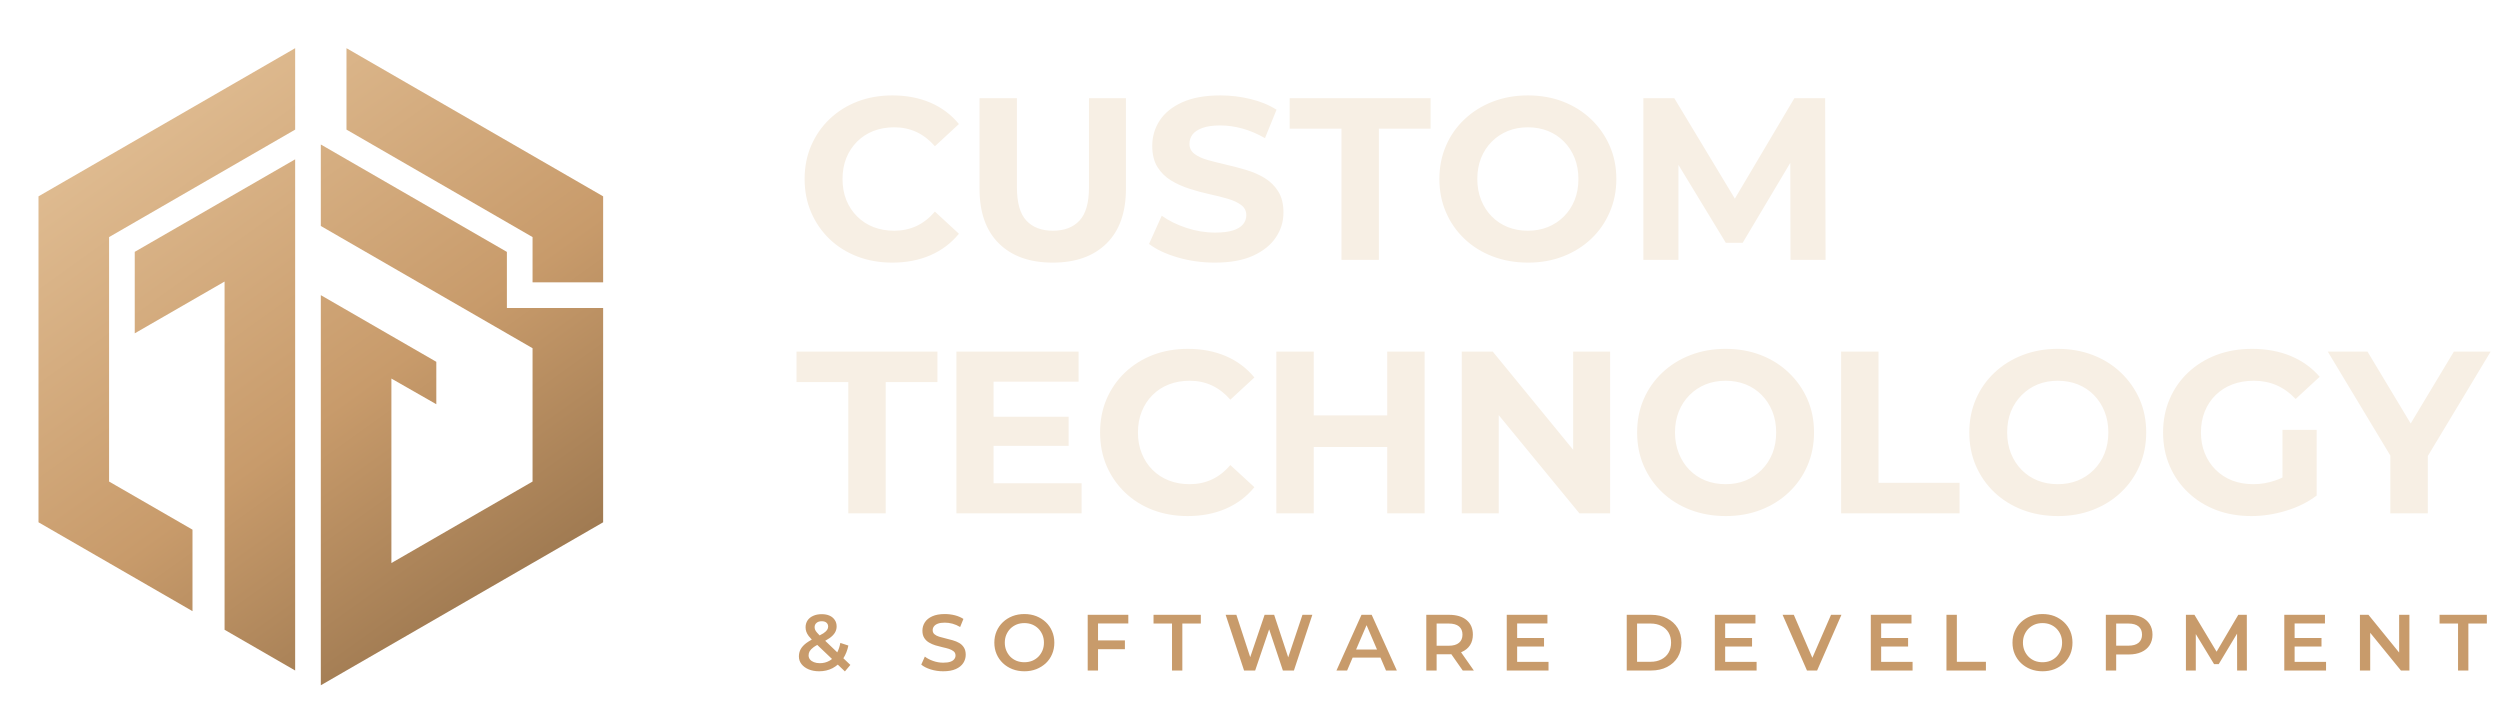
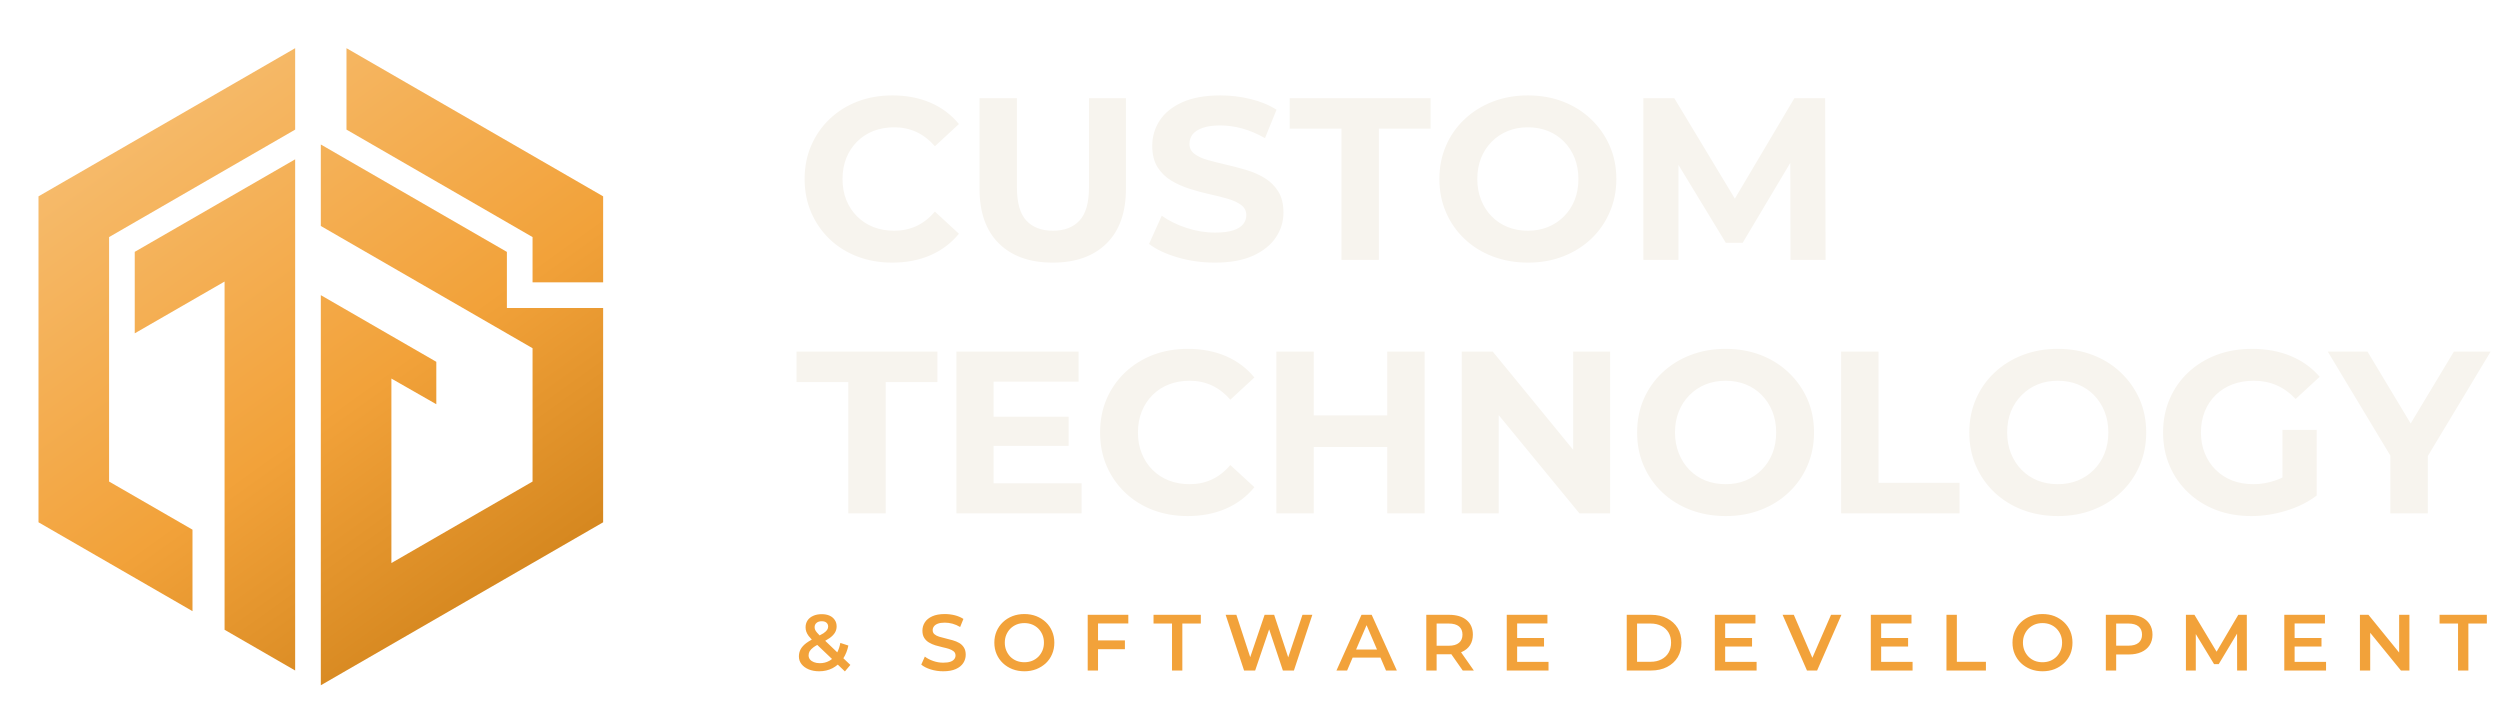
<svg xmlns="http://www.w3.org/2000/svg" viewBox="0 0 389.63 112" width="389.63" height="112" role="img" aria-labelledby="t">
  <defs>
    <linearGradient id="g" gradientUnits="userSpaceOnUse" x1="12" y1="4" x2="88" y2="110">
-       <stop offset="0" stop-color="#E6C59C" />
-       <stop offset=".55" stop-color="#C89B6B" />
-       <stop offset="1" stop-color="#8C6A45" />
+       <stop offset="0" stop-color="#F7C27A" />
+       <stop offset=".55" stop-color="#F2A23A" />
+       <stop offset="1" stop-color="#C77A12" />
    </linearGradient>
  </defs>
  <path fill="url(#g)" fill-rule="nonzero" transform="translate(0 0)" d="M46 7.51L6 30.6L6 81.4L30 95.25L30 82.55L17 75.05L17 36.95L46 20.2ZM54 7.51L94 30.6L94 44L83 44L83 36.95L54 20.2ZM21 39.25L46 24.83L46 104.5L35 98.15L35 43.88L21 51.95ZM50 22.52L79 39.26L79 48L94 48L94 81.4L50 106.8L50 46L61 52.35L68 56.39L68 63L61 59L61 87.75L83 75.05L83 54.27L50 35.22Z" />
-   <path fill="#F7EFE4" transform="translate(124 40.5)" d="M15.05 0.43L15.05 0.43Q12.13 0.43 9.63 -0.52Q7.13 -1.48 5.29 -3.24Q3.46 -5 2.43 -7.38Q1.4 -9.76 1.4 -12.6L1.4 -12.6Q1.4 -15.44 2.43 -17.82Q3.46 -20.2 5.31 -21.96Q7.16 -23.72 9.65 -24.68Q12.13 -25.63 15.08 -25.63L15.08 -25.63Q18.36 -25.63 21.01 -24.5Q23.65 -23.36 25.45 -21.17L25.45 -21.17L21.71 -17.71Q20.41 -19.19 18.83 -19.93Q17.24 -20.66 15.37 -20.66L15.37 -20.66Q13.61 -20.66 12.13 -20.09Q10.66 -19.51 9.58 -18.43Q8.5 -17.35 7.9 -15.88Q7.31 -14.4 7.31 -12.6L7.31 -12.6Q7.31 -10.8 7.9 -9.32Q8.5 -7.85 9.58 -6.77Q10.66 -5.69 12.13 -5.11Q13.61 -4.54 15.37 -4.54L15.37 -4.54Q17.24 -4.54 18.83 -5.27Q20.41 -6.01 21.71 -7.52L21.71 -7.52L25.45 -4.07Q23.65 -1.87 21.01 -0.72Q18.36 0.43 15.05 0.43ZM40.07 0.43L40.07 0.43Q34.7 0.43 31.68 -2.56Q28.66 -5.54 28.66 -11.09L28.66 -11.09L28.66 -25.2L34.49 -25.2L34.49 -11.3Q34.49 -7.7 35.96 -6.12Q37.44 -4.54 40.1 -4.54L40.1 -4.54Q42.77 -4.54 44.24 -6.12Q45.72 -7.7 45.72 -11.3L45.72 -11.3L45.72 -25.2L51.48 -25.2L51.48 -11.09Q51.48 -5.54 48.46 -2.56Q45.43 0.43 40.07 0.43ZM65.34 0.43L65.34 0.43Q62.32 0.43 59.54 -0.38Q56.77 -1.19 55.08 -2.48L55.08 -2.48L57.06 -6.88Q58.68 -5.72 60.89 -4.99Q63.11 -4.25 65.38 -4.25L65.38 -4.25Q67.1 -4.25 68.17 -4.59Q69.23 -4.93 69.73 -5.54Q70.24 -6.16 70.24 -6.95L70.24 -6.95Q70.24 -7.96 69.44 -8.55Q68.65 -9.14 67.36 -9.52Q66.06 -9.9 64.49 -10.24Q62.93 -10.58 61.36 -11.09Q59.8 -11.59 58.5 -12.38Q57.2 -13.18 56.39 -14.47Q55.58 -15.77 55.58 -17.78L55.58 -17.78Q55.58 -19.94 56.75 -21.73Q57.92 -23.51 60.28 -24.57Q62.64 -25.63 66.2 -25.63L66.2 -25.63Q68.58 -25.63 70.88 -25.07Q73.19 -24.52 74.95 -23.4L74.95 -23.4L73.15 -18.97Q71.39 -19.98 69.62 -20.47Q67.86 -20.95 66.17 -20.95L66.17 -20.95Q64.48 -20.95 63.4 -20.56Q62.32 -20.16 61.85 -19.53Q61.38 -18.9 61.38 -18.07L61.38 -18.07Q61.38 -17.1 62.17 -16.51Q62.96 -15.91 64.26 -15.55Q65.56 -15.19 67.12 -14.83Q68.69 -14.47 70.25 -14Q71.82 -13.54 73.12 -12.74Q74.41 -11.95 75.22 -10.66Q76.03 -9.36 76.03 -7.38L76.03 -7.38Q76.03 -5.26 74.84 -3.49Q73.66 -1.73 71.3 -0.65Q68.94 0.43 65.34 0.43ZM90.9 0L85.07 0L85.07 -20.45L77 -20.45L77 -25.2L98.96 -25.2L98.96 -20.45L90.9 -20.45L90.9 0ZM114.16 0.43L114.16 0.43Q111.17 0.43 108.63 -0.54Q106.09 -1.51 104.24 -3.28Q102.38 -5.04 101.36 -7.42Q100.33 -9.79 100.33 -12.6L100.33 -12.6Q100.33 -15.41 101.36 -17.78Q102.38 -20.16 104.26 -21.92Q106.13 -23.69 108.65 -24.66Q111.17 -25.63 114.12 -25.63L114.12 -25.63Q117.11 -25.63 119.61 -24.66Q122.11 -23.69 123.97 -21.92Q125.82 -20.16 126.86 -17.8Q127.91 -15.44 127.91 -12.6L127.91 -12.6Q127.91 -9.79 126.86 -7.4Q125.82 -5 123.97 -3.26Q122.11 -1.51 119.61 -0.54Q117.11 0.43 114.16 0.43ZM114.12 -4.54L114.12 -4.54Q115.81 -4.54 117.23 -5.11Q118.66 -5.69 119.74 -6.77Q120.82 -7.85 121.41 -9.32Q122 -10.8 122 -12.6L122 -12.6Q122 -14.4 121.41 -15.88Q120.82 -17.35 119.75 -18.43Q118.69 -19.51 117.25 -20.09Q115.81 -20.66 114.12 -20.66L114.12 -20.66Q112.43 -20.66 111.01 -20.09Q109.58 -19.51 108.5 -18.43Q107.42 -17.35 106.83 -15.88Q106.24 -14.4 106.24 -12.6L106.24 -12.6Q106.24 -10.84 106.83 -9.34Q107.42 -7.85 108.49 -6.77Q109.55 -5.69 110.99 -5.11Q112.43 -4.54 114.12 -4.54ZM137.59 0L132.12 0L132.12 -25.2L136.94 -25.2L146.38 -9.54L155.66 -25.2L160.45 -25.2L160.52 0L155.05 0L155.02 -15.12L147.6 -2.66L144.97 -2.66L137.59 -14.8L137.59 0Z" />
-   <path fill="#F7EFE4" transform="translate(124 80)" d="M14.04 0L8.21 0L8.21 -20.45L0.14 -20.45L0.14 -25.2L22.1 -25.2L22.1 -20.45L14.04 -20.45L14.04 0ZM44.57 0L25.06 0L25.06 -25.2L44.1 -25.2L44.1 -20.52L30.85 -20.52L30.85 -15.05L42.55 -15.05L42.55 -10.51L30.85 -10.51L30.85 -4.68L44.57 -4.68L44.57 0ZM61.09 0.43L61.09 0.43Q58.18 0.43 55.67 -0.52Q53.17 -1.48 51.34 -3.24Q49.5 -5 48.47 -7.38Q47.45 -9.76 47.45 -12.6L47.45 -12.6Q47.45 -15.44 48.47 -17.82Q49.5 -20.2 51.35 -21.96Q53.21 -23.72 55.69 -24.68Q58.18 -25.63 61.13 -25.63L61.13 -25.63Q64.4 -25.63 67.05 -24.5Q69.7 -23.36 71.5 -21.17L71.5 -21.17L67.75 -17.71Q66.46 -19.19 64.87 -19.93Q63.29 -20.66 61.42 -20.66L61.42 -20.66Q59.65 -20.66 58.18 -20.09Q56.7 -19.51 55.62 -18.43Q54.54 -17.35 53.95 -15.88Q53.35 -14.4 53.35 -12.6L53.35 -12.6Q53.35 -10.8 53.95 -9.32Q54.54 -7.85 55.62 -6.77Q56.7 -5.69 58.18 -5.11Q59.65 -4.54 61.42 -4.54L61.42 -4.54Q63.29 -4.54 64.87 -5.27Q66.46 -6.01 67.75 -7.52L67.75 -7.52L71.5 -4.07Q69.7 -1.87 67.05 -0.72Q64.4 0.43 61.09 0.43ZM98.03 0L92.2 0L92.2 -10.33L80.75 -10.33L80.75 0L74.92 0L74.92 -25.2L80.75 -25.2L80.75 -15.26L92.2 -15.26L92.2 -25.2L98.03 -25.2L98.03 0ZM109.58 0L103.82 0L103.82 -25.2L108.65 -25.2L121.18 -9.9L121.18 -25.2L126.94 -25.2L126.94 0L122.15 0L109.58 -15.3L109.58 0ZM144.97 0.43L144.97 0.43Q141.98 0.43 139.45 -0.54Q136.91 -1.51 135.05 -3.28Q133.2 -5.04 132.17 -7.42Q131.15 -9.79 131.15 -12.6L131.15 -12.6Q131.15 -15.41 132.17 -17.78Q133.2 -20.16 135.07 -21.92Q136.94 -23.69 139.46 -24.66Q141.98 -25.63 144.94 -25.63L144.94 -25.63Q147.92 -25.63 150.43 -24.66Q152.93 -23.69 154.78 -21.92Q156.64 -20.16 157.68 -17.8Q158.72 -15.44 158.72 -12.6L158.72 -12.6Q158.72 -9.79 157.68 -7.4Q156.64 -5 154.78 -3.26Q152.93 -1.51 150.43 -0.54Q147.92 0.43 144.97 0.43ZM144.94 -4.54L144.94 -4.54Q146.63 -4.54 148.05 -5.11Q149.47 -5.69 150.55 -6.77Q151.63 -7.85 152.23 -9.32Q152.82 -10.8 152.82 -12.6L152.82 -12.6Q152.82 -14.4 152.23 -15.88Q151.63 -17.35 150.57 -18.43Q149.51 -19.51 148.07 -20.09Q146.63 -20.66 144.94 -20.66L144.94 -20.66Q143.24 -20.66 141.82 -20.09Q140.4 -19.51 139.32 -18.43Q138.24 -17.35 137.65 -15.88Q137.05 -14.4 137.05 -12.6L137.05 -12.6Q137.05 -10.84 137.65 -9.34Q138.24 -7.85 139.3 -6.77Q140.36 -5.69 141.8 -5.11Q143.24 -4.54 144.94 -4.54ZM181.4 0L162.94 0L162.94 -25.2L168.77 -25.2L168.77 -4.75L181.4 -4.75L181.4 0ZM196.74 0.43L196.74 0.43Q193.75 0.43 191.21 -0.54Q188.68 -1.51 186.82 -3.28Q184.97 -5.04 183.94 -7.42Q182.92 -9.79 182.92 -12.6L182.92 -12.6Q182.92 -15.41 183.94 -17.78Q184.97 -20.16 186.84 -21.92Q188.71 -23.69 191.23 -24.66Q193.75 -25.63 196.7 -25.63L196.7 -25.63Q199.69 -25.63 202.19 -24.66Q204.7 -23.69 206.55 -21.92Q208.4 -20.16 209.45 -17.8Q210.49 -15.44 210.49 -12.6L210.49 -12.6Q210.49 -9.79 209.45 -7.4Q208.4 -5 206.55 -3.26Q204.7 -1.51 202.19 -0.54Q199.69 0.43 196.74 0.43ZM196.7 -4.54L196.7 -4.54Q198.4 -4.54 199.82 -5.11Q201.24 -5.69 202.32 -6.77Q203.4 -7.85 203.99 -9.32Q204.59 -10.8 204.59 -12.6L204.59 -12.6Q204.59 -14.4 203.99 -15.88Q203.4 -17.35 202.34 -18.43Q201.28 -19.51 199.84 -20.09Q198.4 -20.66 196.7 -20.66L196.7 -20.66Q195.01 -20.66 193.59 -20.09Q192.17 -19.51 191.09 -18.43Q190.01 -17.35 189.41 -15.88Q188.82 -14.4 188.82 -12.6L188.82 -12.6Q188.82 -10.84 189.41 -9.34Q190.01 -7.85 191.07 -6.77Q192.13 -5.69 193.57 -5.11Q195.01 -4.54 196.7 -4.54ZM226.87 0.43L226.87 0.43Q223.88 0.43 221.38 -0.52Q218.88 -1.48 217.03 -3.24Q215.17 -5 214.15 -7.38Q213.12 -9.76 213.12 -12.6Q213.12 -15.44 214.15 -17.82Q215.17 -20.2 217.04 -21.96Q218.92 -23.72 221.44 -24.68Q223.96 -25.63 226.98 -25.63L226.98 -25.63Q230.33 -25.63 233.01 -24.52Q235.69 -23.4 237.53 -21.28L237.53 -21.28L233.78 -17.82Q232.42 -19.26 230.8 -19.96Q229.18 -20.66 227.27 -20.66L227.27 -20.66Q225.43 -20.66 223.92 -20.09Q222.41 -19.51 221.31 -18.43Q220.21 -17.35 219.62 -15.88Q219.02 -14.4 219.02 -12.6L219.02 -12.6Q219.02 -10.84 219.62 -9.36Q220.21 -7.88 221.31 -6.79Q222.41 -5.69 223.9 -5.11Q225.4 -4.54 227.2 -4.54L227.2 -4.54Q228.92 -4.54 230.58 -5.11L230.58 -5.11Q231.16 -5.29 231.73 -5.58L231.73 -5.58L231.73 -13L237.06 -13L237.06 -2.77Q235.01 -1.22 232.29 -0.4Q229.57 0.43 226.87 0.43ZM254.38 0L248.54 0L248.54 -9L238.79 -25.2L244.98 -25.2L251.71 -14L258.44 -25.2L264.17 -25.2L254.38 -8.93L254.38 0Z" />
-   <path fill="#C89B6B" transform="translate(124 104.5)" d="M8.53 -0.87L7.68 0.14L6.57 -0.92Q6.2 -0.6 5.75 -0.36L5.75 -0.36Q4.82 0.12 3.67 0.12L3.67 0.12Q2.77 0.12 2.05 -0.17Q1.33 -0.47 0.92 -0.99Q0.51 -1.51 0.51 -2.19L0.51 -2.19Q0.51 -2.81 0.78 -3.31Q1.05 -3.81 1.65 -4.27L1.65 -4.27Q2.02 -4.54 2.52 -4.82L2.52 -4.82Q2.23 -5.12 2.03 -5.38L2.03 -5.38Q1.77 -5.73 1.66 -6.06Q1.55 -6.39 1.55 -6.73L1.55 -6.73Q1.55 -7.34 1.86 -7.81Q2.17 -8.27 2.74 -8.52Q3.31 -8.78 4.07 -8.78L4.07 -8.78Q4.77 -8.78 5.29 -8.55Q5.8 -8.32 6.09 -7.89Q6.39 -7.46 6.39 -6.87L6.39 -6.87Q6.39 -6.35 6.13 -5.91Q5.87 -5.47 5.32 -5.07L5.32 -5.07Q5.01 -4.86 4.61 -4.63L4.61 -4.63L6.49 -2.83Q6.81 -3.46 6.97 -4.3L6.97 -4.3L8.22 -3.89Q7.99 -2.77 7.44 -1.91L7.44 -1.91L8.53 -0.87ZM5.67 -1.8L5.67 -1.8L3.37 -3.99Q3.01 -3.79 2.77 -3.61L2.77 -3.61Q2.37 -3.31 2.19 -3.01Q2.02 -2.72 2.02 -2.36Q2.02 -2 2.24 -1.72Q2.46 -1.45 2.85 -1.3Q3.25 -1.14 3.78 -1.14L3.78 -1.14Q4.58 -1.14 5.23 -1.5L5.23 -1.5Q5.46 -1.62 5.67 -1.8ZM3.74 -5.47L3.74 -5.47Q4.08 -5.64 4.33 -5.8L4.33 -5.8Q4.74 -6.08 4.9 -6.32Q5.07 -6.57 5.07 -6.84L5.07 -6.84Q5.07 -7.22 4.81 -7.45Q4.55 -7.68 4.07 -7.68L4.07 -7.68Q3.55 -7.68 3.26 -7.42Q2.96 -7.17 2.96 -6.76L2.96 -6.76Q2.96 -6.55 3.04 -6.35Q3.12 -6.15 3.34 -5.9L3.34 -5.9Q3.48 -5.72 3.74 -5.47ZM23 0.12L23 0.12Q21.98 0.12 21.05 -0.17Q20.12 -0.46 19.58 -0.92L19.58 -0.92L20.14 -2.17Q20.66 -1.76 21.43 -1.49Q22.19 -1.22 23 -1.22L23 -1.22Q23.68 -1.22 24.1 -1.36Q24.53 -1.51 24.72 -1.77Q24.92 -2.02 24.92 -2.34L24.92 -2.34Q24.92 -2.74 24.64 -2.98Q24.35 -3.22 23.9 -3.37Q23.45 -3.51 22.89 -3.63Q22.34 -3.76 21.79 -3.92Q21.24 -4.09 20.79 -4.36Q20.33 -4.63 20.05 -5.07Q19.76 -5.52 19.76 -6.21L19.76 -6.21Q19.76 -6.92 20.14 -7.51Q20.52 -8.1 21.3 -8.45Q22.07 -8.8 23.26 -8.8L23.26 -8.8Q24.04 -8.8 24.81 -8.61Q25.58 -8.41 26.15 -8.04L26.15 -8.04L25.64 -6.78Q25.06 -7.13 24.44 -7.3Q23.82 -7.46 23.25 -7.46L23.25 -7.46Q22.58 -7.46 22.16 -7.3Q21.75 -7.14 21.56 -6.88Q21.36 -6.62 21.36 -6.29L21.36 -6.29Q21.36 -5.89 21.64 -5.65Q21.92 -5.41 22.37 -5.27Q22.83 -5.13 23.38 -5Q23.94 -4.87 24.49 -4.71Q25.05 -4.55 25.5 -4.29Q25.95 -4.03 26.23 -3.58Q26.51 -3.14 26.51 -2.46L26.51 -2.46Q26.51 -1.76 26.13 -1.17Q25.75 -0.58 24.97 -0.23Q24.19 0.12 23 0.12ZM35.66 0.12L35.66 0.12Q34.64 0.12 33.79 -0.21Q32.93 -0.55 32.3 -1.15Q31.67 -1.75 31.32 -2.56Q30.97 -3.37 30.97 -4.34L30.97 -4.34Q30.97 -5.31 31.32 -6.12Q31.67 -6.93 32.3 -7.53Q32.93 -8.13 33.79 -8.47Q34.64 -8.8 35.65 -8.8L35.65 -8.8Q36.66 -8.8 37.51 -8.47Q38.36 -8.13 39 -7.53Q39.63 -6.93 39.97 -6.12Q40.32 -5.31 40.32 -4.34L40.32 -4.34Q40.32 -3.37 39.97 -2.55Q39.63 -1.74 39 -1.14Q38.36 -0.55 37.51 -0.21Q36.66 0.12 35.66 0.12ZM35.65 -1.29L35.65 -1.29Q36.3 -1.29 36.86 -1.51Q37.42 -1.74 37.83 -2.15Q38.24 -2.57 38.47 -3.12Q38.7 -3.67 38.7 -4.34L38.7 -4.34Q38.7 -5.01 38.47 -5.56Q38.24 -6.11 37.83 -6.53Q37.42 -6.94 36.86 -7.17Q36.3 -7.39 35.65 -7.39L35.65 -7.39Q34.99 -7.39 34.44 -7.17Q33.89 -6.94 33.47 -6.53Q33.06 -6.11 32.83 -5.56Q32.6 -5.01 32.6 -4.34L32.6 -4.34Q32.6 -3.68 32.83 -3.12Q33.06 -2.57 33.46 -2.15Q33.87 -1.74 34.43 -1.51Q34.99 -1.29 35.65 -1.29ZM47.13 0L45.52 0L45.52 -8.68L51.85 -8.68L51.85 -7.33L47.13 -7.33L47.13 -4.69L51.32 -4.69L51.32 -3.32L47.13 -3.32L47.13 0ZM60.27 0L58.66 0L58.66 -7.32L55.78 -7.32L55.78 -8.68L63.15 -8.68L63.15 -7.32L60.27 -7.32L60.27 0ZM71.62 0L69.89 0L67.02 -8.68L68.69 -8.68L70.85 -2.08L73.09 -8.68L74.58 -8.68L76.77 -2.05L78.99 -8.68L80.53 -8.68L77.66 0L75.94 0L73.8 -6.42L71.62 0ZM85.95 0L84.29 0L88.19 -8.68L89.78 -8.68L93.7 0L92.01 0L91.15 -2.01L86.81 -2.01L85.95 0ZM87.35 -3.27L90.61 -3.27L88.98 -7.07L87.35 -3.27ZM99.9 0L98.29 0L98.29 -8.68L101.85 -8.68Q103.58 -8.68 104.57 -7.86Q105.55 -7.04 105.55 -5.59L105.55 -5.59Q105.55 -4.64 105.11 -3.95Q104.66 -3.26 103.84 -2.9L103.84 -2.9Q103.78 -2.86 103.71 -2.84L103.71 -2.84L105.7 0L103.97 0L102.19 -2.54Q102.03 -2.53 101.86 -2.53L101.86 -2.53L99.9 -2.53L99.9 0ZM99.9 -7.32L99.9 -3.86L101.78 -3.86Q102.85 -3.86 103.39 -4.32Q103.93 -4.77 103.93 -5.59L103.93 -5.59Q103.93 -6.42 103.39 -6.87Q102.85 -7.32 101.78 -7.32L101.78 -7.32L99.9 -7.32ZM117.34 0L110.83 0L110.83 -8.68L117.17 -8.68L117.17 -7.33L112.45 -7.33L112.45 -5.07L116.64 -5.07L116.64 -3.74L112.45 -3.74L112.45 -1.35L117.34 -1.35L117.34 0ZM133.33 0L129.53 0L129.53 -8.68L133.33 -8.68Q134.74 -8.68 135.81 -8.13Q136.87 -7.59 137.47 -6.62Q138.06 -5.65 138.06 -4.34L138.06 -4.34Q138.06 -3.04 137.47 -2.06Q136.87 -1.09 135.81 -0.55Q134.74 0 133.33 0L133.33 0ZM131.14 -7.32L131.14 -1.36L133.25 -1.36Q134.22 -1.36 134.94 -1.74Q135.66 -2.11 136.05 -2.78Q136.44 -3.45 136.44 -4.34L136.44 -4.34Q136.44 -5.25 136.05 -5.91Q135.66 -6.57 134.94 -6.94Q134.22 -7.32 133.25 -7.32L133.25 -7.32L131.14 -7.32ZM149.77 0L143.26 0L143.26 -8.68L149.59 -8.68L149.59 -7.33L144.87 -7.33L144.87 -5.07L149.06 -5.07L149.06 -3.74L144.87 -3.74L144.87 -1.35L149.77 -1.35L149.77 0ZM159.2 0L157.62 0L153.82 -8.68L155.57 -8.68L158.46 -1.98L161.37 -8.68L162.99 -8.68L159.2 0ZM174.08 0L167.57 0L167.57 -8.68L173.91 -8.68L173.91 -7.33L169.18 -7.33L169.18 -5.07L173.38 -5.07L173.38 -3.74L169.18 -3.74L169.18 -1.35L174.08 -1.35L174.08 0ZM185.51 0L179.36 0L179.36 -8.68L180.98 -8.68L180.98 -1.36L185.51 -1.36L185.51 0ZM194.34 0.12L194.34 0.12Q193.32 0.12 192.47 -0.21Q191.61 -0.55 190.98 -1.15Q190.35 -1.75 190 -2.56Q189.65 -3.37 189.65 -4.34L189.65 -4.34Q189.65 -5.31 190 -6.12Q190.35 -6.93 190.98 -7.53Q191.61 -8.13 192.47 -8.47Q193.32 -8.8 194.33 -8.8L194.33 -8.8Q195.35 -8.8 196.2 -8.47Q197.04 -8.13 197.68 -7.53Q198.31 -6.93 198.66 -6.12Q199 -5.31 199 -4.34L199 -4.34Q199 -3.37 198.66 -2.55Q198.31 -1.74 197.68 -1.14Q197.04 -0.55 196.2 -0.21Q195.35 0.12 194.34 0.12ZM194.33 -1.29L194.33 -1.29Q194.99 -1.29 195.54 -1.51Q196.1 -1.74 196.51 -2.15Q196.92 -2.57 197.15 -3.12Q197.38 -3.67 197.38 -4.34L197.38 -4.34Q197.38 -5.01 197.15 -5.56Q196.92 -6.11 196.51 -6.53Q196.1 -6.94 195.54 -7.17Q194.99 -7.39 194.33 -7.39L194.33 -7.39Q193.67 -7.39 193.12 -7.17Q192.57 -6.94 192.15 -6.53Q191.74 -6.11 191.51 -5.56Q191.28 -5.01 191.28 -4.34L191.28 -4.34Q191.28 -3.68 191.51 -3.12Q191.74 -2.57 192.15 -2.15Q192.56 -1.74 193.11 -1.51Q193.67 -1.29 194.33 -1.29ZM205.81 0L204.2 0L204.2 -8.68L207.77 -8.68Q208.92 -8.68 209.75 -8.31Q210.57 -7.94 211.02 -7.24Q211.47 -6.55 211.47 -5.59Q211.47 -4.64 211.02 -3.94Q210.57 -3.25 209.75 -2.88Q208.92 -2.5 207.77 -2.5L207.77 -2.5L205.81 -2.5L205.81 0ZM205.81 -7.32L205.81 -3.87L207.7 -3.87Q208.76 -3.87 209.3 -4.32Q209.84 -4.77 209.84 -5.59L209.84 -5.59Q209.84 -6.42 209.3 -6.87Q208.76 -7.32 207.7 -7.32L207.7 -7.32L205.81 -7.32ZM218.22 0L216.68 0L216.68 -8.68L218.01 -8.68L221.46 -2.93L224.84 -8.68L226.17 -8.68L226.18 0L224.66 0L224.65 -5.75L221.79 -0.99L221.07 -0.99L218.22 -5.68L218.22 0ZM238.52 0L232.01 0L232.01 -8.68L238.35 -8.68L238.35 -7.33L233.62 -7.33L233.62 -5.07L237.81 -5.07L237.81 -3.74L233.62 -3.74L233.62 -1.35L238.52 -1.35L238.52 0ZM245.4 0L243.8 0L243.8 -8.68L245.13 -8.68L249.91 -2.8L249.91 -8.68L251.51 -8.68L251.51 0L250.19 0L245.4 -5.88L245.4 0ZM260.7 0L259.09 0L259.09 -7.32L256.21 -7.32L256.21 -8.68L263.58 -8.68L263.58 -7.32L260.7 -7.32L260.7 0Z" />
+   <path fill="#F7F4EE" transform="translate(124 40.5)" d="M15.05 0.43L15.05 0.43Q12.13 0.43 9.63 -0.52Q7.13 -1.48 5.29 -3.24Q3.46 -5 2.43 -7.38Q1.4 -9.76 1.4 -12.6L1.4 -12.6Q1.4 -15.44 2.43 -17.82Q3.46 -20.2 5.31 -21.96Q7.16 -23.72 9.65 -24.68Q12.13 -25.63 15.08 -25.63L15.08 -25.63Q18.36 -25.63 21.01 -24.5Q23.65 -23.36 25.45 -21.17L25.45 -21.17L21.71 -17.71Q20.41 -19.19 18.83 -19.93Q17.24 -20.66 15.37 -20.66L15.37 -20.66Q13.61 -20.66 12.13 -20.09Q10.66 -19.51 9.58 -18.43Q8.5 -17.35 7.9 -15.88Q7.31 -14.4 7.31 -12.6L7.31 -12.6Q7.31 -10.8 7.9 -9.32Q8.5 -7.85 9.58 -6.77Q10.66 -5.69 12.13 -5.11Q13.61 -4.54 15.37 -4.54L15.37 -4.54Q17.24 -4.54 18.83 -5.27Q20.41 -6.01 21.71 -7.52L21.71 -7.52L25.45 -4.07Q23.65 -1.87 21.01 -0.72Q18.36 0.43 15.05 0.43ZM40.07 0.43L40.07 0.43Q34.7 0.43 31.68 -2.56Q28.66 -5.54 28.66 -11.09L28.66 -11.09L28.66 -25.2L34.49 -25.2L34.49 -11.3Q34.49 -7.7 35.96 -6.12Q37.44 -4.54 40.1 -4.54L40.1 -4.54Q42.77 -4.54 44.24 -6.12Q45.72 -7.7 45.72 -11.3L45.72 -11.3L45.72 -25.2L51.48 -25.2L51.48 -11.09Q51.48 -5.54 48.46 -2.56Q45.43 0.43 40.07 0.43ZM65.34 0.43L65.34 0.43Q62.32 0.43 59.54 -0.38Q56.77 -1.19 55.08 -2.48L55.08 -2.48L57.06 -6.88Q58.68 -5.72 60.89 -4.99Q63.11 -4.25 65.38 -4.25L65.38 -4.25Q67.1 -4.25 68.17 -4.59Q69.23 -4.93 69.73 -5.54Q70.24 -6.16 70.24 -6.95L70.24 -6.95Q70.24 -7.96 69.44 -8.55Q68.65 -9.14 67.36 -9.52Q66.06 -9.9 64.49 -10.24Q62.93 -10.58 61.36 -11.09Q59.8 -11.59 58.5 -12.38Q57.2 -13.18 56.39 -14.47Q55.58 -15.77 55.58 -17.78L55.58 -17.78Q55.58 -19.94 56.75 -21.73Q57.92 -23.51 60.28 -24.57Q62.64 -25.63 66.2 -25.63L66.2 -25.63Q68.58 -25.63 70.88 -25.07Q73.19 -24.52 74.95 -23.4L74.95 -23.4L73.15 -18.97Q71.39 -19.98 69.62 -20.47Q67.86 -20.95 66.17 -20.95L66.17 -20.95Q64.48 -20.95 63.4 -20.56Q62.32 -20.16 61.85 -19.53Q61.38 -18.9 61.38 -18.07L61.38 -18.07Q61.38 -17.1 62.17 -16.51Q62.96 -15.91 64.26 -15.55Q65.56 -15.19 67.12 -14.83Q68.69 -14.47 70.25 -14Q71.82 -13.54 73.12 -12.74Q74.41 -11.95 75.22 -10.66Q76.03 -9.36 76.03 -7.38L76.03 -7.38Q76.03 -5.26 74.84 -3.49Q73.66 -1.73 71.3 -0.65Q68.94 0.43 65.34 0.43ZM90.9 0L85.07 0L85.07 -20.45L77 -20.45L77 -25.2L98.96 -25.2L98.96 -20.45L90.9 -20.45L90.9 0ZM114.16 0.43L114.16 0.43Q111.17 0.43 108.63 -0.54Q106.09 -1.51 104.24 -3.28Q102.38 -5.04 101.36 -7.42Q100.33 -9.79 100.33 -12.6L100.33 -12.6Q100.33 -15.41 101.36 -17.78Q102.38 -20.16 104.26 -21.92Q106.13 -23.69 108.65 -24.66Q111.17 -25.63 114.12 -25.63L114.12 -25.63Q117.11 -25.63 119.61 -24.66Q122.11 -23.69 123.97 -21.92Q125.82 -20.16 126.86 -17.8Q127.91 -15.44 127.91 -12.6L127.91 -12.6Q127.91 -9.79 126.86 -7.4Q125.82 -5 123.97 -3.26Q122.11 -1.51 119.61 -0.54Q117.11 0.43 114.16 0.43ZM114.12 -4.54L114.12 -4.54Q115.81 -4.54 117.23 -5.11Q118.66 -5.69 119.74 -6.77Q120.82 -7.85 121.41 -9.32Q122 -10.8 122 -12.6L122 -12.6Q122 -14.4 121.41 -15.88Q120.82 -17.35 119.75 -18.43Q118.69 -19.51 117.25 -20.09Q115.81 -20.66 114.12 -20.66L114.12 -20.66Q112.43 -20.66 111.01 -20.09Q109.58 -19.51 108.5 -18.43Q107.42 -17.35 106.83 -15.88Q106.24 -14.4 106.24 -12.6L106.24 -12.6Q106.24 -10.84 106.83 -9.34Q107.42 -7.85 108.49 -6.77Q109.55 -5.69 110.99 -5.11Q112.43 -4.54 114.12 -4.54ZM137.59 0L132.12 0L132.12 -25.2L136.94 -25.2L146.38 -9.54L155.66 -25.2L160.45 -25.2L160.52 0L155.05 0L155.02 -15.12L147.6 -2.66L144.97 -2.66L137.59 -14.8L137.59 0Z" />
+   <path fill="#F7F4EE" transform="translate(124 80)" d="M14.04 0L8.21 0L8.21 -20.45L0.14 -20.45L0.14 -25.2L22.1 -25.2L22.1 -20.45L14.04 -20.45L14.04 0ZM44.57 0L25.06 0L25.06 -25.2L44.1 -25.2L44.1 -20.52L30.85 -20.52L30.85 -15.05L42.55 -15.05L42.55 -10.51L30.85 -10.51L30.85 -4.68L44.57 -4.68L44.57 0ZM61.09 0.43L61.09 0.43Q58.18 0.43 55.67 -0.52Q53.17 -1.48 51.34 -3.24Q49.5 -5 48.47 -7.38Q47.45 -9.76 47.45 -12.6L47.45 -12.6Q47.45 -15.44 48.47 -17.82Q49.5 -20.2 51.35 -21.96Q53.21 -23.72 55.69 -24.68Q58.18 -25.63 61.13 -25.63L61.13 -25.63Q64.4 -25.63 67.05 -24.5Q69.7 -23.36 71.5 -21.17L71.5 -21.17L67.75 -17.71Q66.46 -19.19 64.87 -19.93Q63.29 -20.66 61.42 -20.66L61.42 -20.66Q59.65 -20.66 58.18 -20.09Q56.7 -19.51 55.62 -18.43Q54.54 -17.35 53.95 -15.88Q53.35 -14.4 53.35 -12.6L53.35 -12.6Q53.35 -10.8 53.95 -9.32Q54.54 -7.85 55.62 -6.77Q56.7 -5.69 58.18 -5.11Q59.65 -4.54 61.42 -4.54L61.42 -4.54Q63.29 -4.54 64.87 -5.27Q66.46 -6.01 67.75 -7.52L67.75 -7.52L71.5 -4.07Q69.7 -1.87 67.05 -0.72Q64.4 0.43 61.09 0.43ZM98.03 0L92.2 0L92.2 -10.33L80.75 -10.33L80.75 0L74.92 0L74.92 -25.2L80.75 -25.2L80.75 -15.26L92.2 -15.26L92.2 -25.2L98.03 -25.2L98.03 0ZM109.58 0L103.82 0L103.82 -25.2L108.65 -25.2L121.18 -9.9L121.18 -25.2L126.94 -25.2L126.94 0L122.15 0L109.58 -15.3L109.58 0ZM144.97 0.43L144.97 0.43Q141.98 0.43 139.45 -0.54Q136.91 -1.51 135.05 -3.28Q133.2 -5.04 132.17 -7.42Q131.15 -9.79 131.15 -12.6L131.15 -12.6Q131.15 -15.41 132.17 -17.78Q133.2 -20.16 135.07 -21.92Q136.94 -23.69 139.46 -24.66Q141.98 -25.63 144.94 -25.63L144.94 -25.63Q147.92 -25.63 150.43 -24.66Q152.93 -23.69 154.78 -21.92Q156.64 -20.16 157.68 -17.8Q158.72 -15.44 158.72 -12.6L158.72 -12.6Q158.72 -9.79 157.68 -7.4Q156.64 -5 154.78 -3.26Q152.93 -1.51 150.43 -0.54Q147.92 0.43 144.97 0.43ZM144.94 -4.54L144.94 -4.54Q146.63 -4.54 148.05 -5.11Q149.47 -5.69 150.55 -6.77Q151.63 -7.85 152.23 -9.32Q152.82 -10.8 152.82 -12.6L152.82 -12.6Q152.82 -14.4 152.23 -15.88Q151.63 -17.35 150.57 -18.43Q149.51 -19.51 148.07 -20.09Q146.63 -20.66 144.94 -20.66L144.94 -20.66Q143.24 -20.66 141.82 -20.09Q140.4 -19.51 139.32 -18.43Q138.24 -17.35 137.65 -15.88Q137.05 -14.4 137.05 -12.6L137.05 -12.6Q137.05 -10.84 137.65 -9.34Q138.24 -7.85 139.3 -6.77Q140.36 -5.69 141.8 -5.11Q143.24 -4.54 144.94 -4.54ZM181.4 0L162.94 0L162.94 -25.2L168.77 -25.2L168.77 -4.75L181.4 -4.75L181.4 0ZM196.74 0.43L196.74 0.43Q193.75 0.43 191.21 -0.54Q188.68 -1.51 186.82 -3.28Q184.97 -5.04 183.94 -7.42Q182.92 -9.79 182.92 -12.6L182.92 -12.6Q182.92 -15.41 183.94 -17.78Q184.97 -20.16 186.84 -21.92Q188.71 -23.69 191.23 -24.66Q193.75 -25.63 196.7 -25.63L196.7 -25.63Q199.69 -25.63 202.19 -24.66Q204.7 -23.69 206.55 -21.92Q208.4 -20.16 209.45 -17.8Q210.49 -15.44 210.49 -12.6L210.49 -12.6Q210.49 -9.79 209.45 -7.4Q208.4 -5 206.55 -3.26Q204.7 -1.51 202.19 -0.54Q199.69 0.43 196.74 0.43ZM196.7 -4.54L196.7 -4.54Q198.4 -4.54 199.82 -5.11Q201.24 -5.69 202.32 -6.77Q203.4 -7.85 203.99 -9.32Q204.59 -10.8 204.59 -12.6L204.59 -12.6Q204.59 -14.4 203.99 -15.88Q203.4 -17.35 202.34 -18.43Q201.28 -19.51 199.84 -20.09Q198.4 -20.66 196.7 -20.66L196.7 -20.66Q195.01 -20.66 193.59 -20.09Q192.17 -19.51 191.09 -18.43Q190.01 -17.35 189.41 -15.88Q188.82 -14.4 188.82 -12.6L188.82 -12.6Q188.82 -10.84 189.41 -9.34Q190.01 -7.85 191.07 -6.77Q192.13 -5.69 193.57 -5.11Q195.01 -4.54 196.7 -4.54ZM226.87 0.43L226.87 0.43Q223.88 0.43 221.38 -0.52Q218.88 -1.48 217.03 -3.24Q215.17 -5 214.15 -7.38Q213.12 -9.76 213.12 -12.6Q213.12 -15.44 214.15 -17.82Q215.17 -20.2 217.04 -21.96Q218.92 -23.72 221.44 -24.68Q223.96 -25.63 226.98 -25.63L226.98 -25.63Q230.33 -25.63 233.01 -24.52Q235.69 -23.4 237.53 -21.28L237.53 -21.28L233.78 -17.82Q232.42 -19.26 230.8 -19.96Q229.18 -20.66 227.27 -20.66L227.27 -20.66Q225.43 -20.66 223.92 -20.09Q222.41 -19.51 221.31 -18.43Q220.21 -17.35 219.62 -15.88Q219.02 -14.4 219.02 -12.6L219.02 -12.6Q219.02 -10.84 219.62 -9.36Q220.21 -7.88 221.31 -6.79Q222.41 -5.69 223.9 -5.11Q225.4 -4.54 227.2 -4.54L227.2 -4.54Q228.92 -4.54 230.58 -5.11L230.58 -5.11Q231.16 -5.29 231.73 -5.58L231.73 -5.58L231.73 -13L237.06 -13L237.06 -2.77Q235.01 -1.22 232.29 -0.4Q229.57 0.43 226.87 0.43ZM254.38 0L248.54 0L248.54 -9L238.79 -25.2L244.98 -25.2L251.71 -14L258.44 -25.2L264.17 -25.2L254.38 -8.93L254.38 0Z" />
+   <path fill="#F2A23A" transform="translate(124 104.5)" d="M8.53 -0.87L7.68 0.14L6.57 -0.92Q6.2 -0.6 5.75 -0.36L5.75 -0.36Q4.82 0.12 3.67 0.12L3.67 0.12Q2.77 0.12 2.05 -0.17Q1.33 -0.47 0.92 -0.99Q0.51 -1.51 0.51 -2.19L0.51 -2.19Q0.51 -2.81 0.78 -3.31Q1.05 -3.81 1.65 -4.27L1.65 -4.27Q2.02 -4.54 2.52 -4.82L2.52 -4.82Q2.23 -5.12 2.03 -5.38L2.03 -5.38Q1.77 -5.73 1.66 -6.06Q1.55 -6.39 1.55 -6.73L1.55 -6.73Q1.55 -7.34 1.86 -7.81Q2.17 -8.27 2.74 -8.52Q3.31 -8.78 4.07 -8.78L4.07 -8.78Q4.77 -8.78 5.29 -8.55Q5.8 -8.32 6.09 -7.89Q6.39 -7.46 6.39 -6.87L6.39 -6.87Q6.39 -6.35 6.13 -5.91Q5.87 -5.47 5.32 -5.07L5.32 -5.07Q5.01 -4.86 4.61 -4.63L4.61 -4.63L6.49 -2.83Q6.81 -3.46 6.97 -4.3L6.97 -4.3L8.22 -3.89Q7.99 -2.77 7.44 -1.91L7.44 -1.91L8.53 -0.87ZM5.67 -1.8L5.67 -1.8L3.37 -3.99Q3.01 -3.79 2.77 -3.61L2.77 -3.61Q2.37 -3.31 2.19 -3.01Q2.02 -2.72 2.02 -2.36Q2.02 -2 2.24 -1.72Q2.46 -1.45 2.85 -1.3Q3.25 -1.14 3.78 -1.14L3.78 -1.14Q4.58 -1.14 5.23 -1.5L5.23 -1.5Q5.46 -1.62 5.67 -1.8ZM3.74 -5.47L3.74 -5.47Q4.08 -5.64 4.33 -5.8L4.33 -5.8Q4.74 -6.08 4.9 -6.32Q5.07 -6.57 5.07 -6.84L5.07 -6.84Q5.07 -7.22 4.81 -7.45Q4.55 -7.68 4.07 -7.68L4.07 -7.68Q3.55 -7.68 3.26 -7.42Q2.96 -7.17 2.96 -6.76L2.96 -6.76Q2.96 -6.55 3.04 -6.35Q3.12 -6.15 3.34 -5.9L3.34 -5.9Q3.48 -5.72 3.74 -5.47ZM23 0.12L23 0.12Q21.98 0.12 21.05 -0.17Q20.12 -0.46 19.58 -0.92L19.58 -0.92L20.14 -2.17Q20.66 -1.76 21.43 -1.49Q22.19 -1.22 23 -1.22L23 -1.22Q23.68 -1.22 24.1 -1.36Q24.53 -1.51 24.72 -1.77Q24.92 -2.02 24.92 -2.34L24.92 -2.34Q24.92 -2.74 24.64 -2.98Q24.35 -3.22 23.9 -3.37Q23.45 -3.51 22.89 -3.63Q22.34 -3.76 21.79 -3.92Q21.24 -4.09 20.79 -4.36Q20.33 -4.63 20.05 -5.07Q19.76 -5.52 19.76 -6.21L19.76 -6.21Q19.76 -6.92 20.14 -7.51Q20.52 -8.1 21.3 -8.45Q22.07 -8.8 23.26 -8.8L23.26 -8.8Q24.04 -8.8 24.81 -8.61Q25.58 -8.41 26.15 -8.04L26.15 -8.04L25.64 -6.78Q25.06 -7.13 24.44 -7.3Q23.82 -7.46 23.25 -7.46L23.25 -7.46Q22.58 -7.46 22.16 -7.3Q21.75 -7.14 21.56 -6.88Q21.36 -6.62 21.36 -6.29L21.36 -6.29Q21.36 -5.89 21.64 -5.65Q21.92 -5.41 22.37 -5.27Q22.83 -5.13 23.38 -5Q23.94 -4.87 24.49 -4.71Q25.05 -4.55 25.5 -4.29Q25.95 -4.03 26.23 -3.58Q26.51 -3.14 26.51 -2.46L26.51 -2.46Q26.51 -1.76 26.13 -1.17Q25.75 -0.58 24.97 -0.23Q24.19 0.12 23 0.12ZM35.66 0.12L35.66 0.12Q34.64 0.12 33.79 -0.21Q32.93 -0.55 32.3 -1.15Q31.67 -1.75 31.32 -2.56Q30.97 -3.37 30.97 -4.34L30.97 -4.34Q30.97 -5.31 31.32 -6.12Q31.67 -6.93 32.3 -7.53Q32.93 -8.13 33.79 -8.47Q34.64 -8.8 35.65 -8.8L35.65 -8.8Q36.66 -8.8 37.51 -8.47Q38.36 -8.13 39 -7.53Q39.63 -6.93 39.97 -6.12Q40.32 -5.31 40.32 -4.34L40.32 -4.34Q40.32 -3.37 39.97 -2.55Q39.63 -1.74 39 -1.14Q38.36 -0.55 37.51 -0.21Q36.66 0.12 35.66 0.12ZM35.65 -1.29L35.65 -1.29Q36.3 -1.29 36.86 -1.51Q37.42 -1.74 37.83 -2.15Q38.24 -2.57 38.47 -3.12Q38.7 -3.67 38.7 -4.34L38.7 -4.34Q38.7 -5.01 38.47 -5.56Q38.24 -6.11 37.83 -6.53Q37.42 -6.94 36.86 -7.17Q36.3 -7.39 35.65 -7.39L35.65 -7.39Q34.99 -7.39 34.44 -7.17Q33.89 -6.94 33.47 -6.53Q33.06 -6.11 32.83 -5.56Q32.6 -5.01 32.6 -4.34L32.6 -4.34Q32.6 -3.68 32.83 -3.12Q33.06 -2.57 33.46 -2.15Q33.87 -1.74 34.43 -1.51Q34.99 -1.29 35.65 -1.29ZM47.13 0L45.52 0L45.52 -8.68L51.85 -8.68L51.85 -7.33L47.13 -7.33L47.13 -4.69L51.32 -4.69L51.32 -3.32L47.13 -3.32L47.13 0ZM60.27 0L58.66 0L58.66 -7.32L55.78 -7.32L55.78 -8.68L63.15 -8.68L63.15 -7.32L60.27 -7.32L60.27 0ZM71.62 0L69.89 0L67.02 -8.68L68.69 -8.68L70.85 -2.08L73.09 -8.68L74.58 -8.68L76.77 -2.05L78.99 -8.68L80.53 -8.68L77.66 0L75.94 0L73.8 -6.42L71.62 0ZM85.95 0L84.29 0L88.19 -8.68L89.78 -8.68L93.7 0L92.01 0L91.15 -2.01L86.81 -2.01L85.95 0ZM87.35 -3.27L90.61 -3.27L88.98 -7.07L87.35 -3.27ZM99.9 0L98.29 0L98.29 -8.68L101.85 -8.68Q103.58 -8.68 104.57 -7.86Q105.55 -7.04 105.55 -5.59L105.55 -5.59Q105.55 -4.64 105.11 -3.95Q104.66 -3.26 103.84 -2.9L103.84 -2.9Q103.78 -2.86 103.71 -2.84L103.71 -2.84L105.7 0L103.97 0L102.19 -2.54Q102.03 -2.53 101.86 -2.53L101.86 -2.53L99.9 -2.53L99.9 0ZM99.9 -7.32L99.9 -3.86L101.78 -3.86Q102.85 -3.86 103.39 -4.32Q103.93 -4.77 103.93 -5.59L103.93 -5.59Q103.93 -6.42 103.39 -6.87Q102.85 -7.32 101.78 -7.32L101.78 -7.32L99.9 -7.32ZM117.34 0L110.83 0L110.83 -8.68L117.17 -8.68L117.17 -7.33L112.45 -7.33L112.45 -5.07L116.64 -5.07L116.64 -3.74L112.45 -3.74L112.45 -1.35L117.34 -1.35L117.34 0ZM133.33 0L129.53 0L129.53 -8.68L133.33 -8.68Q134.74 -8.68 135.81 -8.13Q136.87 -7.59 137.47 -6.62Q138.06 -5.65 138.06 -4.34L138.06 -4.34Q138.06 -3.04 137.47 -2.06Q136.87 -1.09 135.81 -0.55Q134.74 0 133.33 0L133.33 0ZM131.14 -7.32L131.14 -1.36L133.25 -1.36Q134.22 -1.36 134.94 -1.74Q135.66 -2.11 136.05 -2.78Q136.44 -3.45 136.44 -4.34L136.44 -4.34Q136.44 -5.25 136.05 -5.91Q135.66 -6.57 134.94 -6.94Q134.22 -7.32 133.25 -7.32L133.25 -7.32L131.14 -7.32ZM149.77 0L143.26 0L143.26 -8.68L149.59 -8.68L149.59 -7.33L144.87 -7.33L144.87 -5.07L149.06 -5.07L149.06 -3.74L144.87 -3.74L144.87 -1.35L149.77 -1.35L149.77 0ZM159.2 0L157.62 0L153.82 -8.68L155.57 -8.68L158.46 -1.98L161.37 -8.68L162.99 -8.68L159.2 0ZM174.08 0L167.57 0L167.57 -8.68L173.91 -8.68L173.91 -7.33L169.18 -7.33L169.18 -5.07L173.38 -5.07L173.38 -3.74L169.18 -3.74L169.18 -1.35L174.08 -1.35L174.08 0ZM185.51 0L179.36 0L179.36 -8.68L180.98 -8.68L180.98 -1.36L185.51 -1.36L185.51 0ZM194.34 0.12L194.34 0.12Q193.32 0.12 192.47 -0.21Q191.61 -0.55 190.98 -1.15Q190.35 -1.75 190 -2.56Q189.65 -3.37 189.65 -4.34L189.65 -4.34Q189.65 -5.31 190 -6.12Q190.35 -6.93 190.98 -7.53Q191.61 -8.13 192.47 -8.47Q193.32 -8.8 194.33 -8.8L194.33 -8.8Q195.35 -8.8 196.2 -8.47Q197.04 -8.13 197.68 -7.53Q198.31 -6.93 198.66 -6.12Q199 -5.31 199 -4.34L199 -4.34Q199 -3.37 198.66 -2.55Q198.31 -1.74 197.68 -1.14Q197.04 -0.55 196.2 -0.21Q195.35 0.12 194.34 0.12ZM194.33 -1.29L194.33 -1.29Q194.99 -1.29 195.54 -1.51Q196.1 -1.74 196.51 -2.15Q196.92 -2.57 197.15 -3.12Q197.38 -3.67 197.38 -4.34L197.38 -4.34Q197.38 -5.01 197.15 -5.56Q196.92 -6.11 196.51 -6.53Q196.1 -6.94 195.54 -7.17Q194.99 -7.39 194.33 -7.39L194.33 -7.39Q193.67 -7.39 193.12 -7.17Q192.57 -6.94 192.15 -6.53Q191.74 -6.11 191.51 -5.56Q191.28 -5.01 191.28 -4.34L191.28 -4.34Q191.28 -3.68 191.51 -3.12Q191.74 -2.57 192.15 -2.15Q192.56 -1.74 193.11 -1.51Q193.67 -1.29 194.33 -1.29ZM205.81 0L204.2 0L204.2 -8.68L207.77 -8.68Q208.92 -8.68 209.75 -8.31Q210.57 -7.94 211.02 -7.24Q211.47 -6.55 211.47 -5.59Q211.47 -4.64 211.02 -3.94Q210.57 -3.25 209.75 -2.88Q208.92 -2.5 207.77 -2.5L207.77 -2.5L205.81 -2.5L205.81 0ZM205.81 -7.32L205.81 -3.87L207.7 -3.87Q208.76 -3.87 209.3 -4.32Q209.84 -4.77 209.84 -5.59L209.84 -5.59Q209.84 -6.42 209.3 -6.87Q208.76 -7.32 207.7 -7.32L207.7 -7.32L205.81 -7.32ZM218.22 0L216.68 0L216.68 -8.68L218.01 -8.68L221.46 -2.93L224.84 -8.68L226.17 -8.68L226.18 0L224.66 0L224.65 -5.75L221.79 -0.99L221.07 -0.99L218.22 -5.68L218.22 0ZM238.52 0L232.01 0L232.01 -8.68L238.35 -8.68L238.35 -7.33L233.62 -7.33L233.62 -5.07L237.81 -5.07L237.81 -3.74L233.62 -3.74L233.62 -1.35L238.52 -1.35L238.52 0ZM245.4 0L243.8 0L243.8 -8.68L245.13 -8.68L249.91 -2.8L249.91 -8.68L251.51 -8.68L251.51 0L250.19 0L245.4 -5.88L245.4 0ZM260.7 0L259.09 0L259.09 -7.32L256.21 -7.32L256.21 -8.68L263.58 -8.68L263.58 -7.32L260.7 -7.32L260.7 0Z" />
</svg>
